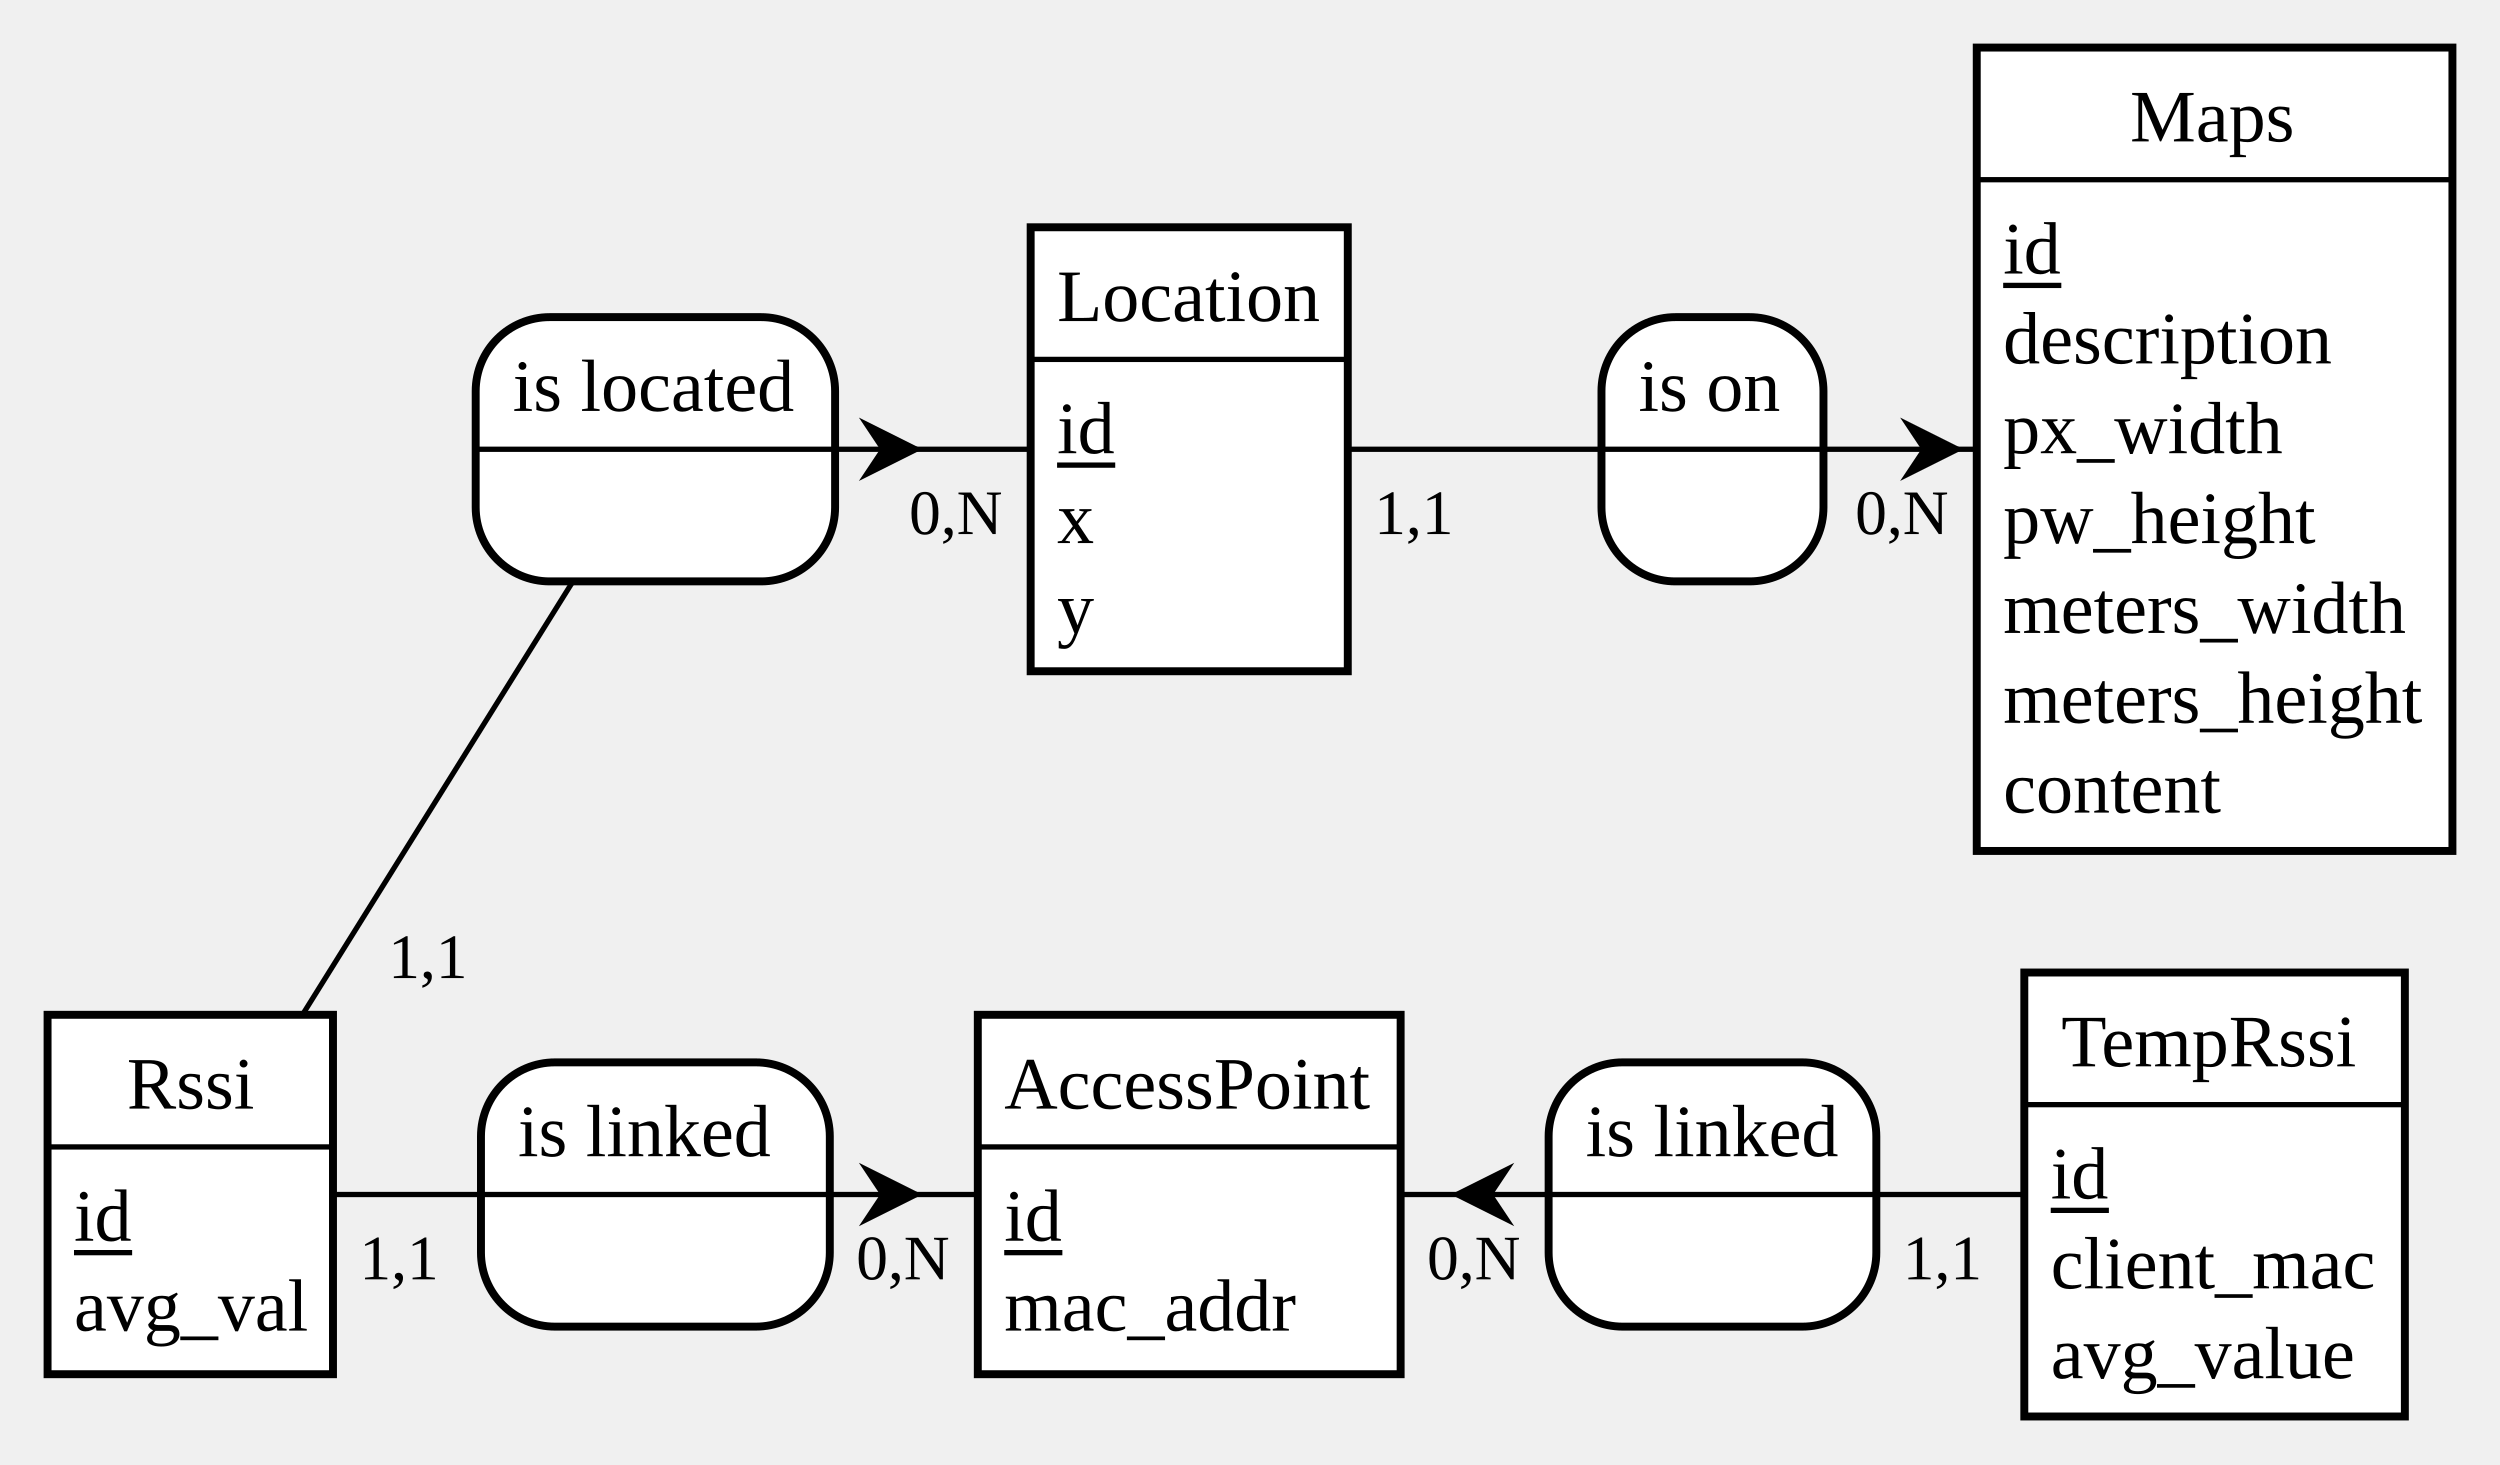
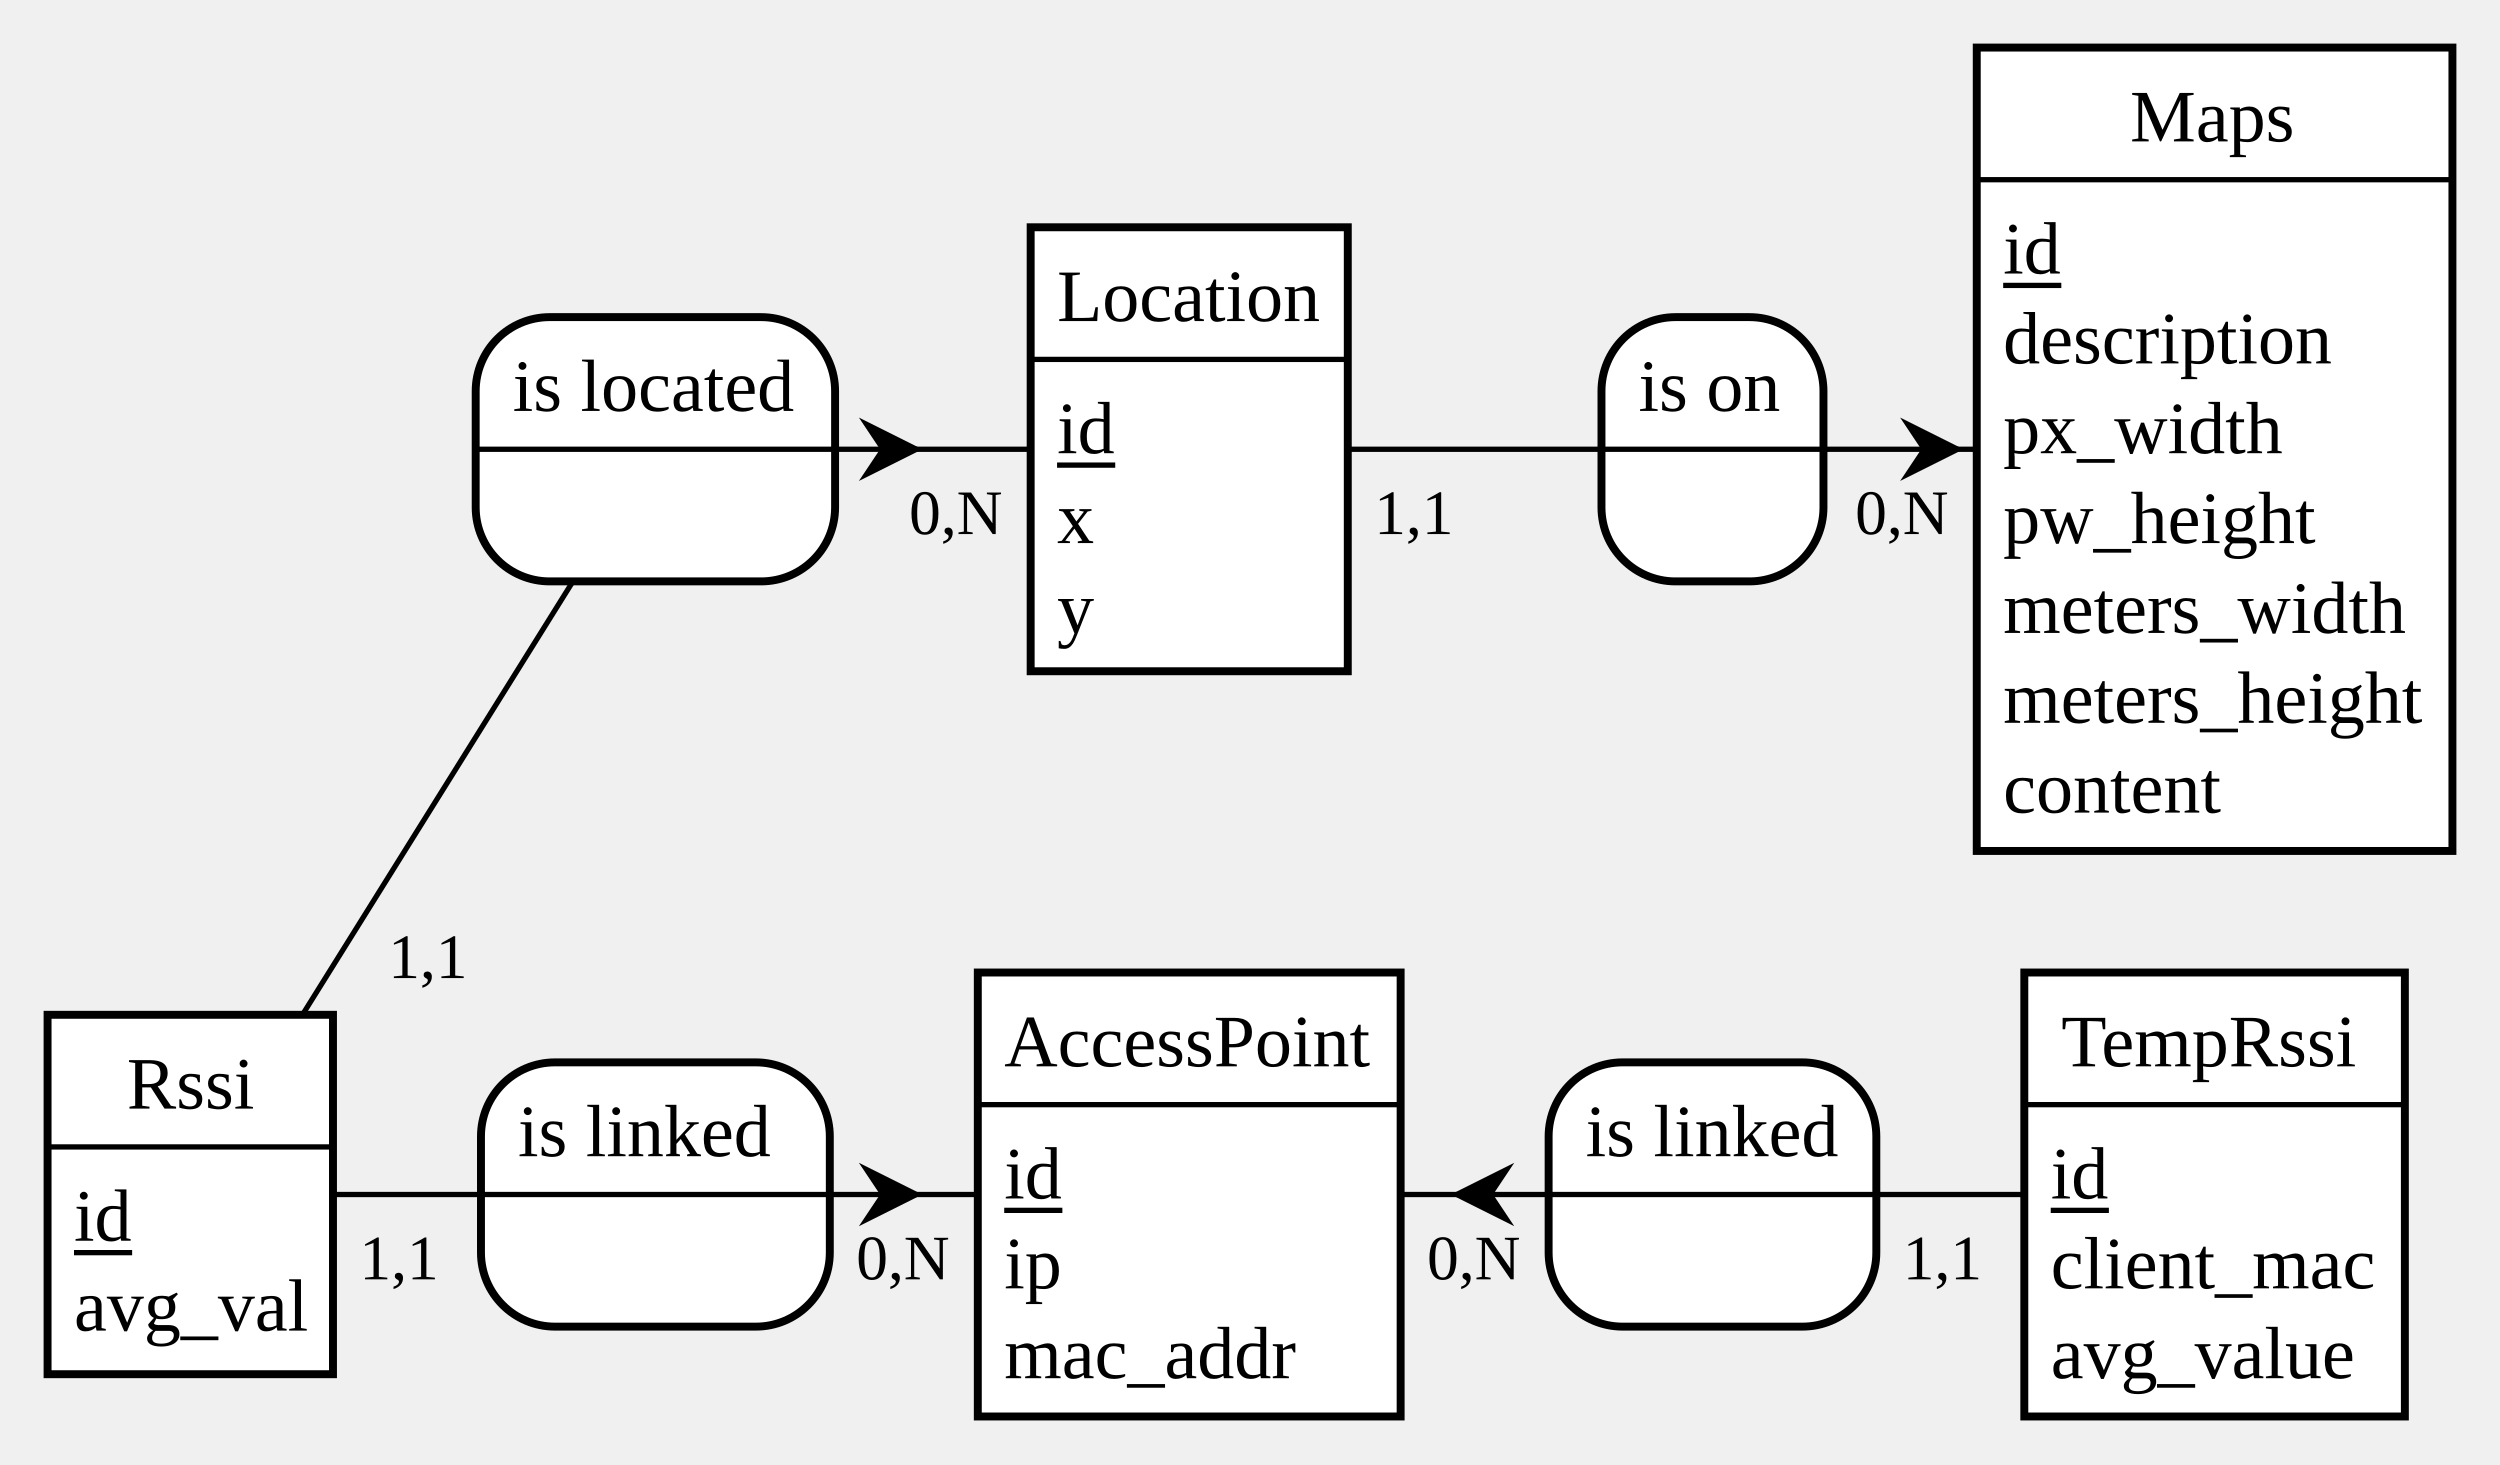
<svg xmlns="http://www.w3.org/2000/svg" width="473" height="277" viewBox="0 0 473 277">
  <rect x="0" y="0" width="473" height="277" fill="none" stroke="none" stroke-width="0" />
  <line x1="36" y1="226" x2="124" y2="226" stroke="#000000" stroke-width="1" />
  <text x="68" y="242.05" fill="#000000" font-family="Liberation Serif" font-size="12">1,1</text>
  <line x1="225" y1="226" x2="124" y2="226" stroke="#000000" stroke-width="1" />
  <text x="162" y="242.05" fill="#000000" font-family="Liberation Serif" font-size="12">0,N</text>
  <path d="M 174.5 226.0 L 162.5 232.0 L 166.5 226.0 L 162.5 220.0 Z" fill="#000000" stroke-width="0" />
  <g id="association-is linked 2">
    <path d="M 143 201 a 14 14 90 0 1 14 14 V 226 h -66 V 215 a 14 14 90 0 1 14 -14" fill="#FFFFFF" stroke="#FFFFFF" stroke-width="0" />
    <path d="M 157 226 v 11 a 14 14 90 0 1 -14 14 H 105 a 14 14 90 0 1 -14 -14 V 226 H 66" fill="#FFFFFF" stroke="#FFFFFF" stroke-width="0" />
    <rect x="91" y="201" width="66" height="50" fill="None" rx="14" stroke="#000000" stroke-width="1.5" />
    <line x1="91" y1="226" x2="157" y2="226" stroke="#000000" stroke-width="1" />
    <text x="98" y="218.75" fill="#000000" font-family="Liberation Serif" font-size="14">is linked </text>
  </g>
  <line x1="36" y1="226" x2="124" y2="85" stroke="#000000" stroke-width="1" />
  <text x="73.454" y="185.05" fill="#000000" font-family="Liberation Serif" font-size="12">1,1</text>
  <line x1="225" y1="85" x2="124" y2="85" stroke="#000000" stroke-width="1" />
  <text x="172" y="101.05" fill="#000000" font-family="Liberation Serif" font-size="12">0,N</text>
  <path d="M 174.5 85.0 L 162.5 91.0 L 166.5 85.0 L 162.5 79.0 Z" fill="#000000" stroke-width="0" />
  <g id="association-is located">
    <path d="M 144 60 a 14 14 90 0 1 14 14 V 85 h -68 V 74 a 14 14 90 0 1 14 -14" fill="#FFFFFF" stroke="#FFFFFF" stroke-width="0" />
    <path d="M 158 85 v 11 a 14 14 90 0 1 -14 14 H 104 a 14 14 90 0 1 -14 -14 V 85 H 68" fill="#FFFFFF" stroke="#FFFFFF" stroke-width="0" />
    <rect x="90" y="60" width="68" height="50" fill="None" rx="14" stroke="#000000" stroke-width="1.5" />
    <line x1="90" y1="85" x2="158" y2="85" stroke="#000000" stroke-width="1" />
    <text x="97" y="77.75" fill="#000000" font-family="Liberation Serif" font-size="14">is located</text>
  </g>
  <line x1="419" y1="226" x2="324" y2="226" stroke="#000000" stroke-width="1" />
  <text x="360" y="242.05" fill="#000000" font-family="Liberation Serif" font-size="12">1,1</text>
  <line x1="225" y1="226" x2="324" y2="226" stroke="#000000" stroke-width="1" />
  <text x="270" y="242.05" fill="#000000" font-family="Liberation Serif" font-size="12">0,N</text>
  <path d="M 274.5 226.0 L 286.5 220.0 L 282.5 226.0 L 286.5 232.0 Z" fill="#000000" stroke-width="0" />
  <g id="association-is linked">
    <path d="M 341 201 a 14 14 90 0 1 14 14 V 226 h -62 V 215 a 14 14 90 0 1 14 -14" fill="#FFFFFF" stroke="#FFFFFF" stroke-width="0" />
    <path d="M 355 226 v 11 a 14 14 90 0 1 -14 14 H 307 a 14 14 90 0 1 -14 -14 V 226 H 62" fill="#FFFFFF" stroke="#FFFFFF" stroke-width="0" />
    <rect x="293" y="201" width="62" height="50" fill="None" rx="14" stroke="#000000" stroke-width="1.5" />
    <line x1="293" y1="226" x2="355" y2="226" stroke="#000000" stroke-width="1" />
    <text x="300" y="218.75" fill="#000000" font-family="Liberation Serif" font-size="14">is linked</text>
  </g>
  <line x1="225" y1="85" x2="324" y2="85" stroke="#000000" stroke-width="1" />
  <text x="260" y="101.05" fill="#000000" font-family="Liberation Serif" font-size="12">1,1</text>
  <line x1="419" y1="85" x2="324" y2="85" stroke="#000000" stroke-width="1" />
  <text x="351" y="101.05" fill="#000000" font-family="Liberation Serif" font-size="12">0,N</text>
  <path d="M 371.5 85.0 L 359.5 91.0 L 363.5 85.0 L 359.5 79.0 Z" fill="#000000" stroke-width="0" />
  <g id="association-is on">
    <path d="M 331 60 a 14 14 90 0 1 14 14 V 85 h -42 V 74 a 14 14 90 0 1 14 -14" fill="#FFFFFF" stroke="#FFFFFF" stroke-width="0" />
    <path d="M 345 85 v 11 a 14 14 90 0 1 -14 14 H 317 a 14 14 90 0 1 -14 -14 V 85 H 42" fill="#FFFFFF" stroke="#FFFFFF" stroke-width="0" />
    <rect x="303" y="60" width="42" height="50" fill="None" rx="14" stroke="#000000" stroke-width="1.5" />
    <line x1="303" y1="85" x2="345" y2="85" stroke="#000000" stroke-width="1" />
    <text x="310" y="77.75" fill="#000000" font-family="Liberation Serif" font-size="14">is on</text>
  </g>
  <g id="entity-TempRssi">
    <g id="frame-TempRssi">
      <rect x="383" y="184" width="72" height="25" fill="#FFFFFF" stroke="#FFFFFF" stroke-width="0" />
      <rect x="383" y="209" width="72" height="59" fill="#FFFFFF" stroke="#FFFFFF" stroke-width="0" />
      <rect x="383" y="184" width="72" height="84" fill="None" stroke="#000000" stroke-width="1.5" />
      <line x1="383" y1="209" x2="455" y2="209" stroke="#000000" stroke-width="1" />
    </g>
    <text x="390" y="201.75" fill="#000000" font-family="Liberation Serif" font-size="14">TempRssi</text>
    <text x="388" y="226.75" fill="#000000" font-family="Liberation Serif" font-size="14">id</text>
    <line x1="388" y1="229.0" x2="399" y2="229.0" stroke="#000000" stroke-width="1" />
    <text x="388" y="243.75" fill="#000000" font-family="Liberation Serif" font-size="14">client_mac</text>
    <text x="388" y="260.75" fill="#000000" font-family="Liberation Serif" font-size="14">avg_value</text>
  </g>
  <g id="entity-Maps">
    <g id="frame-Maps">
      <rect x="374" y="9" width="90" height="25" fill="#FFFFFF" stroke="#FFFFFF" stroke-width="0" />
      <rect x="374" y="34" width="90" height="127" fill="#FFFFFF" stroke="#FFFFFF" stroke-width="0" />
      <rect x="374" y="9" width="90" height="152" fill="None" stroke="#000000" stroke-width="1.5" />
      <line x1="374" y1="34" x2="464" y2="34" stroke="#000000" stroke-width="1" />
    </g>
    <text x="403" y="26.75" fill="#000000" font-family="Liberation Serif" font-size="14">Maps</text>
    <text x="379" y="51.75" fill="#000000" font-family="Liberation Serif" font-size="14">id</text>
    <line x1="379" y1="54.0" x2="390" y2="54.0" stroke="#000000" stroke-width="1" />
    <text x="379" y="68.75" fill="#000000" font-family="Liberation Serif" font-size="14">description</text>
    <text x="379" y="85.75" fill="#000000" font-family="Liberation Serif" font-size="14">px_width</text>
    <text x="379" y="102.75" fill="#000000" font-family="Liberation Serif" font-size="14">pw_height</text>
    <text x="379" y="119.75" fill="#000000" font-family="Liberation Serif" font-size="14">meters_width</text>
    <text x="379" y="136.75" fill="#000000" font-family="Liberation Serif" font-size="14">meters_height</text>
    <text x="379" y="153.75" fill="#000000" font-family="Liberation Serif" font-size="14">content</text>
  </g>
  <g id="entity-AccessPoint">
    <g id="frame-AccessPoint">
-       <rect x="185" y="192" width="80" height="25" fill="#FFFFFF" stroke="#FFFFFF" stroke-width="0" />
-       <rect x="185" y="217" width="80" height="43" fill="#FFFFFF" stroke="#FFFFFF" stroke-width="0" />
-       <rect x="185" y="192" width="80" height="68" fill="None" stroke="#000000" stroke-width="1.5" />
-       <line x1="185" y1="217" x2="265" y2="217" stroke="#000000" stroke-width="1" />
+       <rect x="185" y="184" width="80" height="25" fill="#FFFFFF" stroke="#FFFFFF" stroke-width="0" />
+       <rect x="185" y="209" width="80" height="59" fill="#FFFFFF" stroke="#FFFFFF" stroke-width="0" />
+       <rect x="185" y="184" width="80" height="84" fill="None" stroke="#000000" stroke-width="1.5" />
+       <line x1="185" y1="209" x2="265" y2="209" stroke="#000000" stroke-width="1" />
    </g>
-     <text x="190" y="209.75" fill="#000000" font-family="Liberation Serif" font-size="14">AccessPoint</text>
-     <text x="190" y="234.75" fill="#000000" font-family="Liberation Serif" font-size="14">id</text>
-     <line x1="190" y1="237.0" x2="201" y2="237.0" stroke="#000000" stroke-width="1" />
-     <text x="190" y="251.75" fill="#000000" font-family="Liberation Serif" font-size="14">mac_addr</text>
+     <text x="190" y="201.75" fill="#000000" font-family="Liberation Serif" font-size="14">AccessPoint</text>
+     <text x="190" y="226.75" fill="#000000" font-family="Liberation Serif" font-size="14">id</text>
+     <line x1="190" y1="229.0" x2="201" y2="229.0" stroke="#000000" stroke-width="1" />
+     <text x="190" y="243.75" fill="#000000" font-family="Liberation Serif" font-size="14">ip</text>
+     <text x="190" y="260.75" fill="#000000" font-family="Liberation Serif" font-size="14">mac_addr</text>
  </g>
  <g id="entity-Location">
    <g id="frame-Location">
      <rect x="195" y="43" width="60" height="25" fill="#FFFFFF" stroke="#FFFFFF" stroke-width="0" />
      <rect x="195" y="68" width="60" height="59" fill="#FFFFFF" stroke="#FFFFFF" stroke-width="0" />
      <rect x="195" y="43" width="60" height="84" fill="None" stroke="#000000" stroke-width="1.5" />
      <line x1="195" y1="68" x2="255" y2="68" stroke="#000000" stroke-width="1" />
    </g>
    <text x="200" y="60.75" fill="#000000" font-family="Liberation Serif" font-size="14">Location</text>
    <text x="200" y="85.75" fill="#000000" font-family="Liberation Serif" font-size="14">id</text>
    <line x1="200" y1="88.0" x2="211" y2="88.0" stroke="#000000" stroke-width="1" />
    <text x="200" y="102.75" fill="#000000" font-family="Liberation Serif" font-size="14">x</text>
    <text x="200" y="119.75" fill="#000000" font-family="Liberation Serif" font-size="14">y</text>
  </g>
  <g id="entity-Rssi">
    <g id="frame-Rssi">
      <rect x="9" y="192" width="54" height="25" fill="#FFFFFF" stroke="#FFFFFF" stroke-width="0" />
      <rect x="9" y="217" width="54" height="43" fill="#FFFFFF" stroke="#FFFFFF" stroke-width="0" />
      <rect x="9" y="192" width="54" height="68" fill="None" stroke="#000000" stroke-width="1.5" />
      <line x1="9" y1="217" x2="63" y2="217" stroke="#000000" stroke-width="1" />
    </g>
    <text x="24" y="209.75" fill="#000000" font-family="Liberation Serif" font-size="14">Rssi</text>
    <text x="14" y="234.75" fill="#000000" font-family="Liberation Serif" font-size="14">id</text>
    <line x1="14" y1="237.0" x2="25" y2="237.0" stroke="#000000" stroke-width="1" />
    <text x="14" y="251.75" fill="#000000" font-family="Liberation Serif" font-size="14">avg_val</text>
  </g>
</svg>
